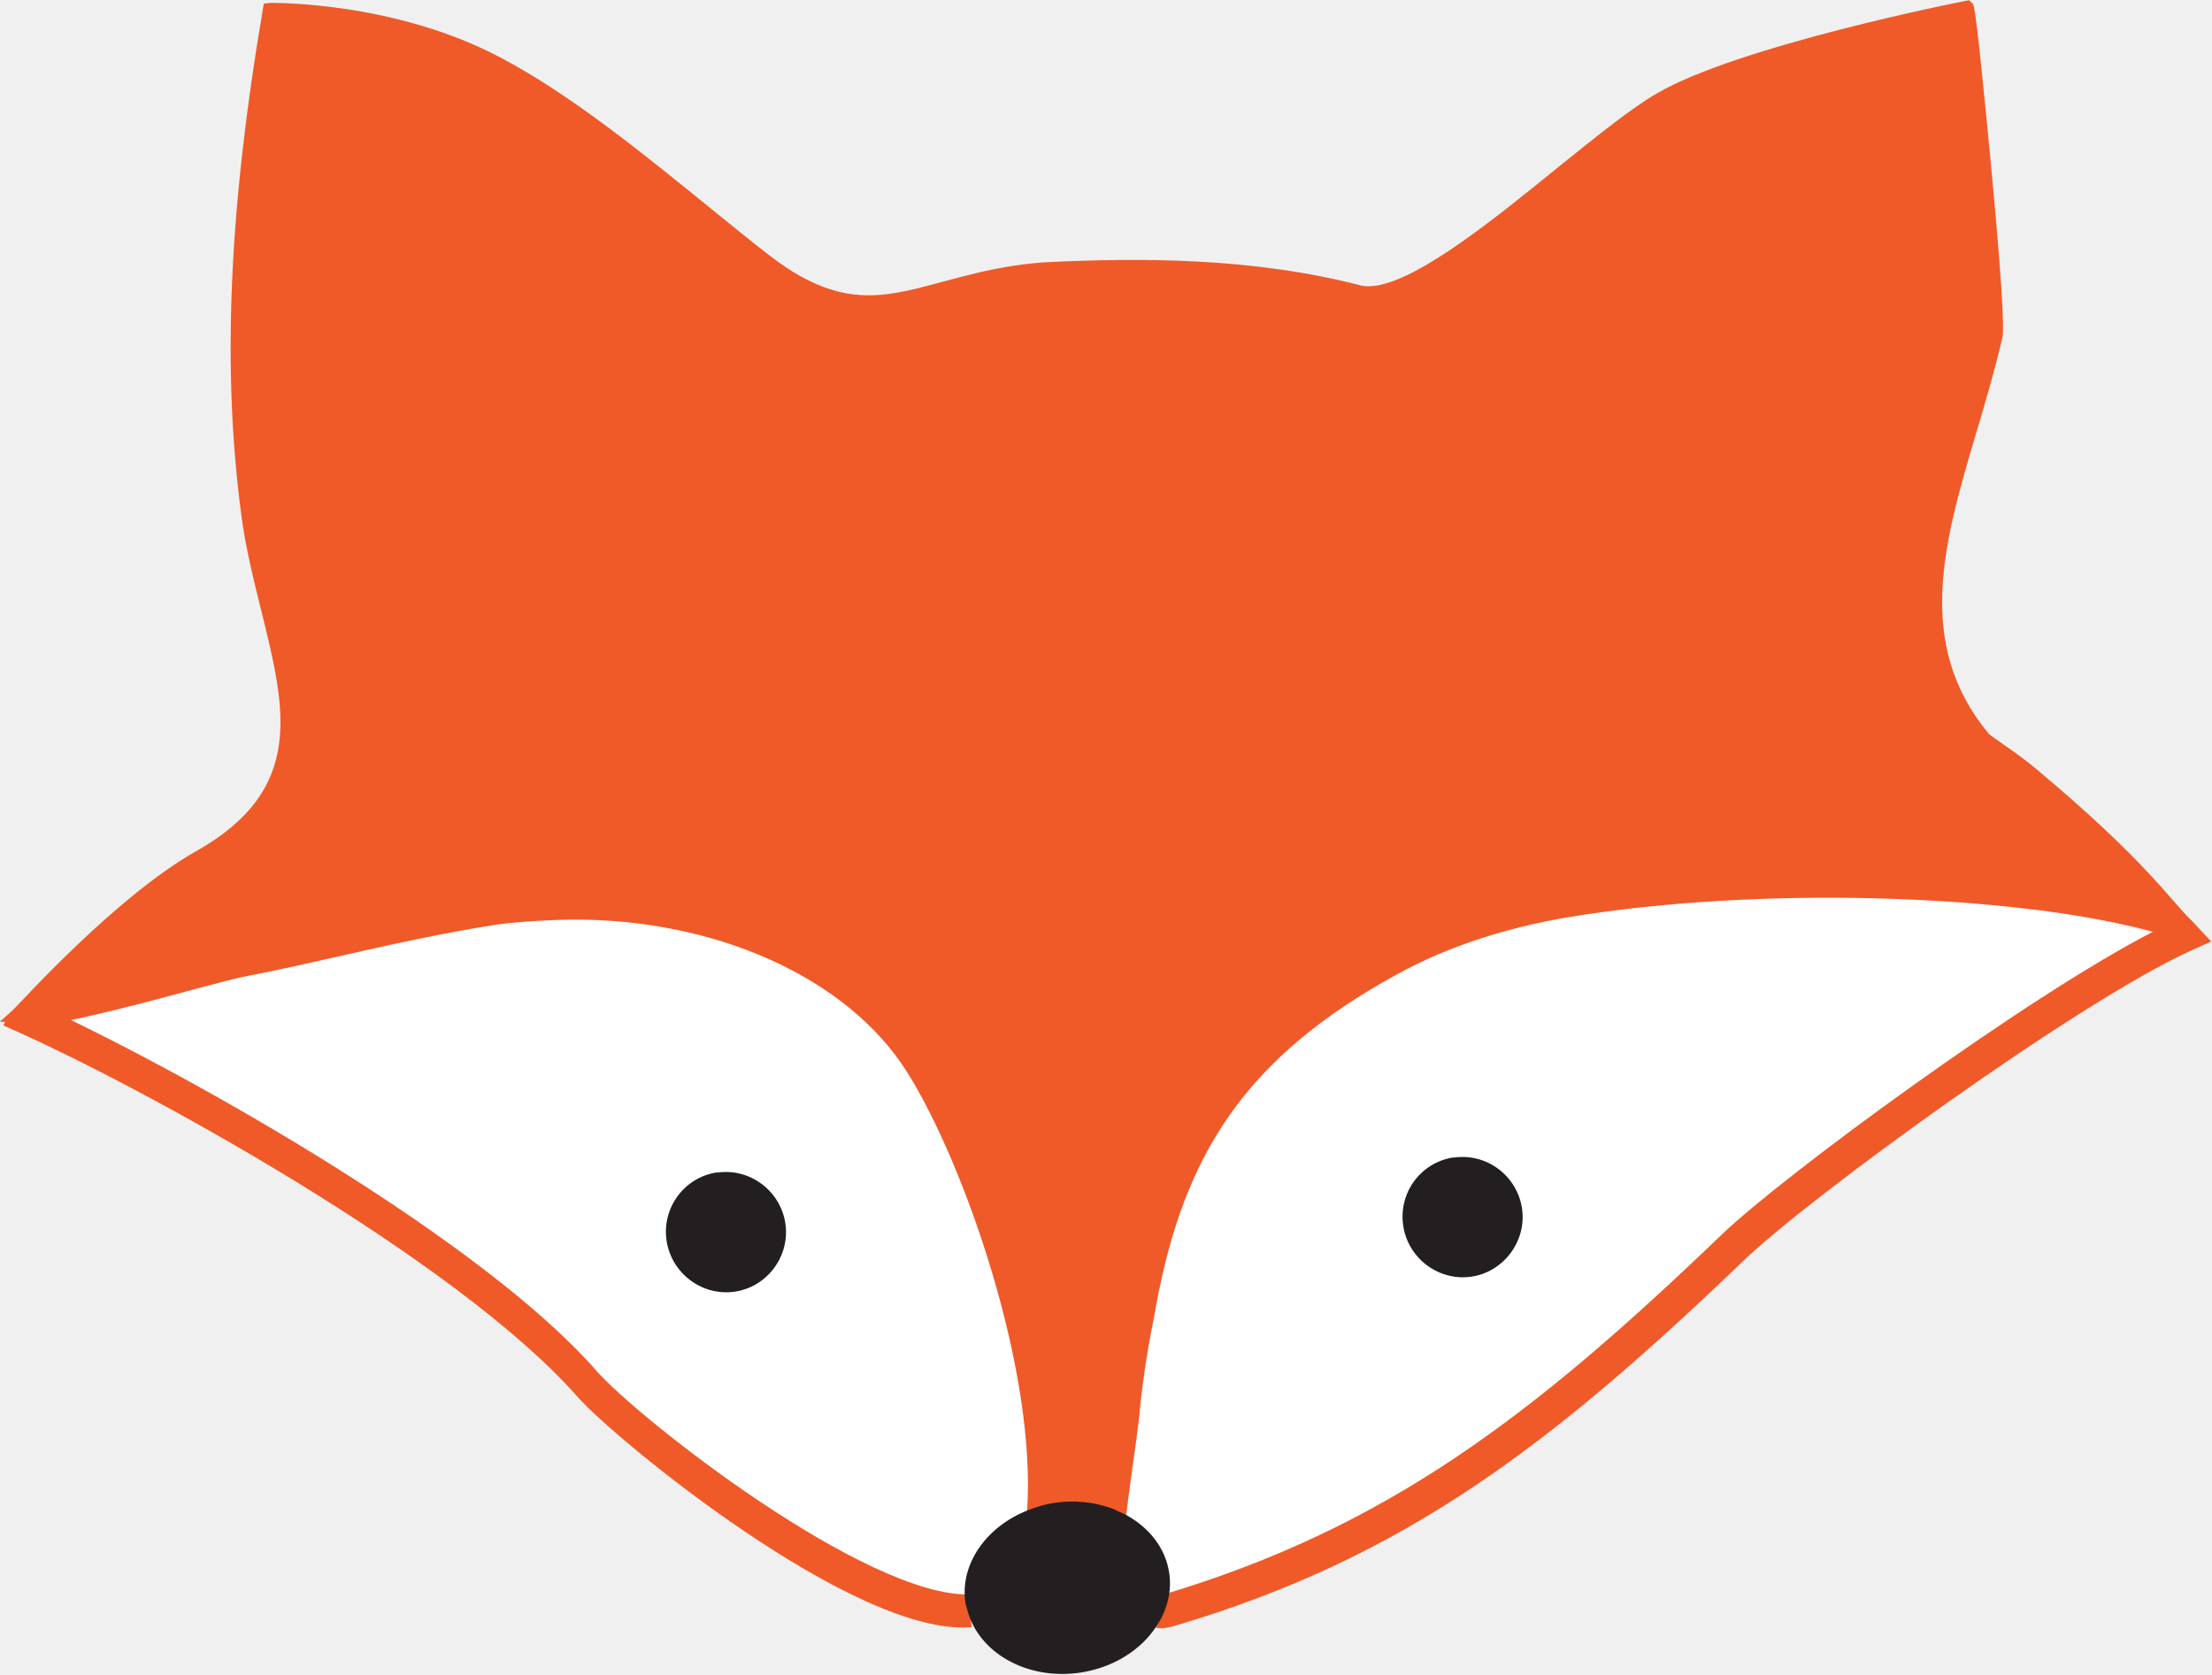
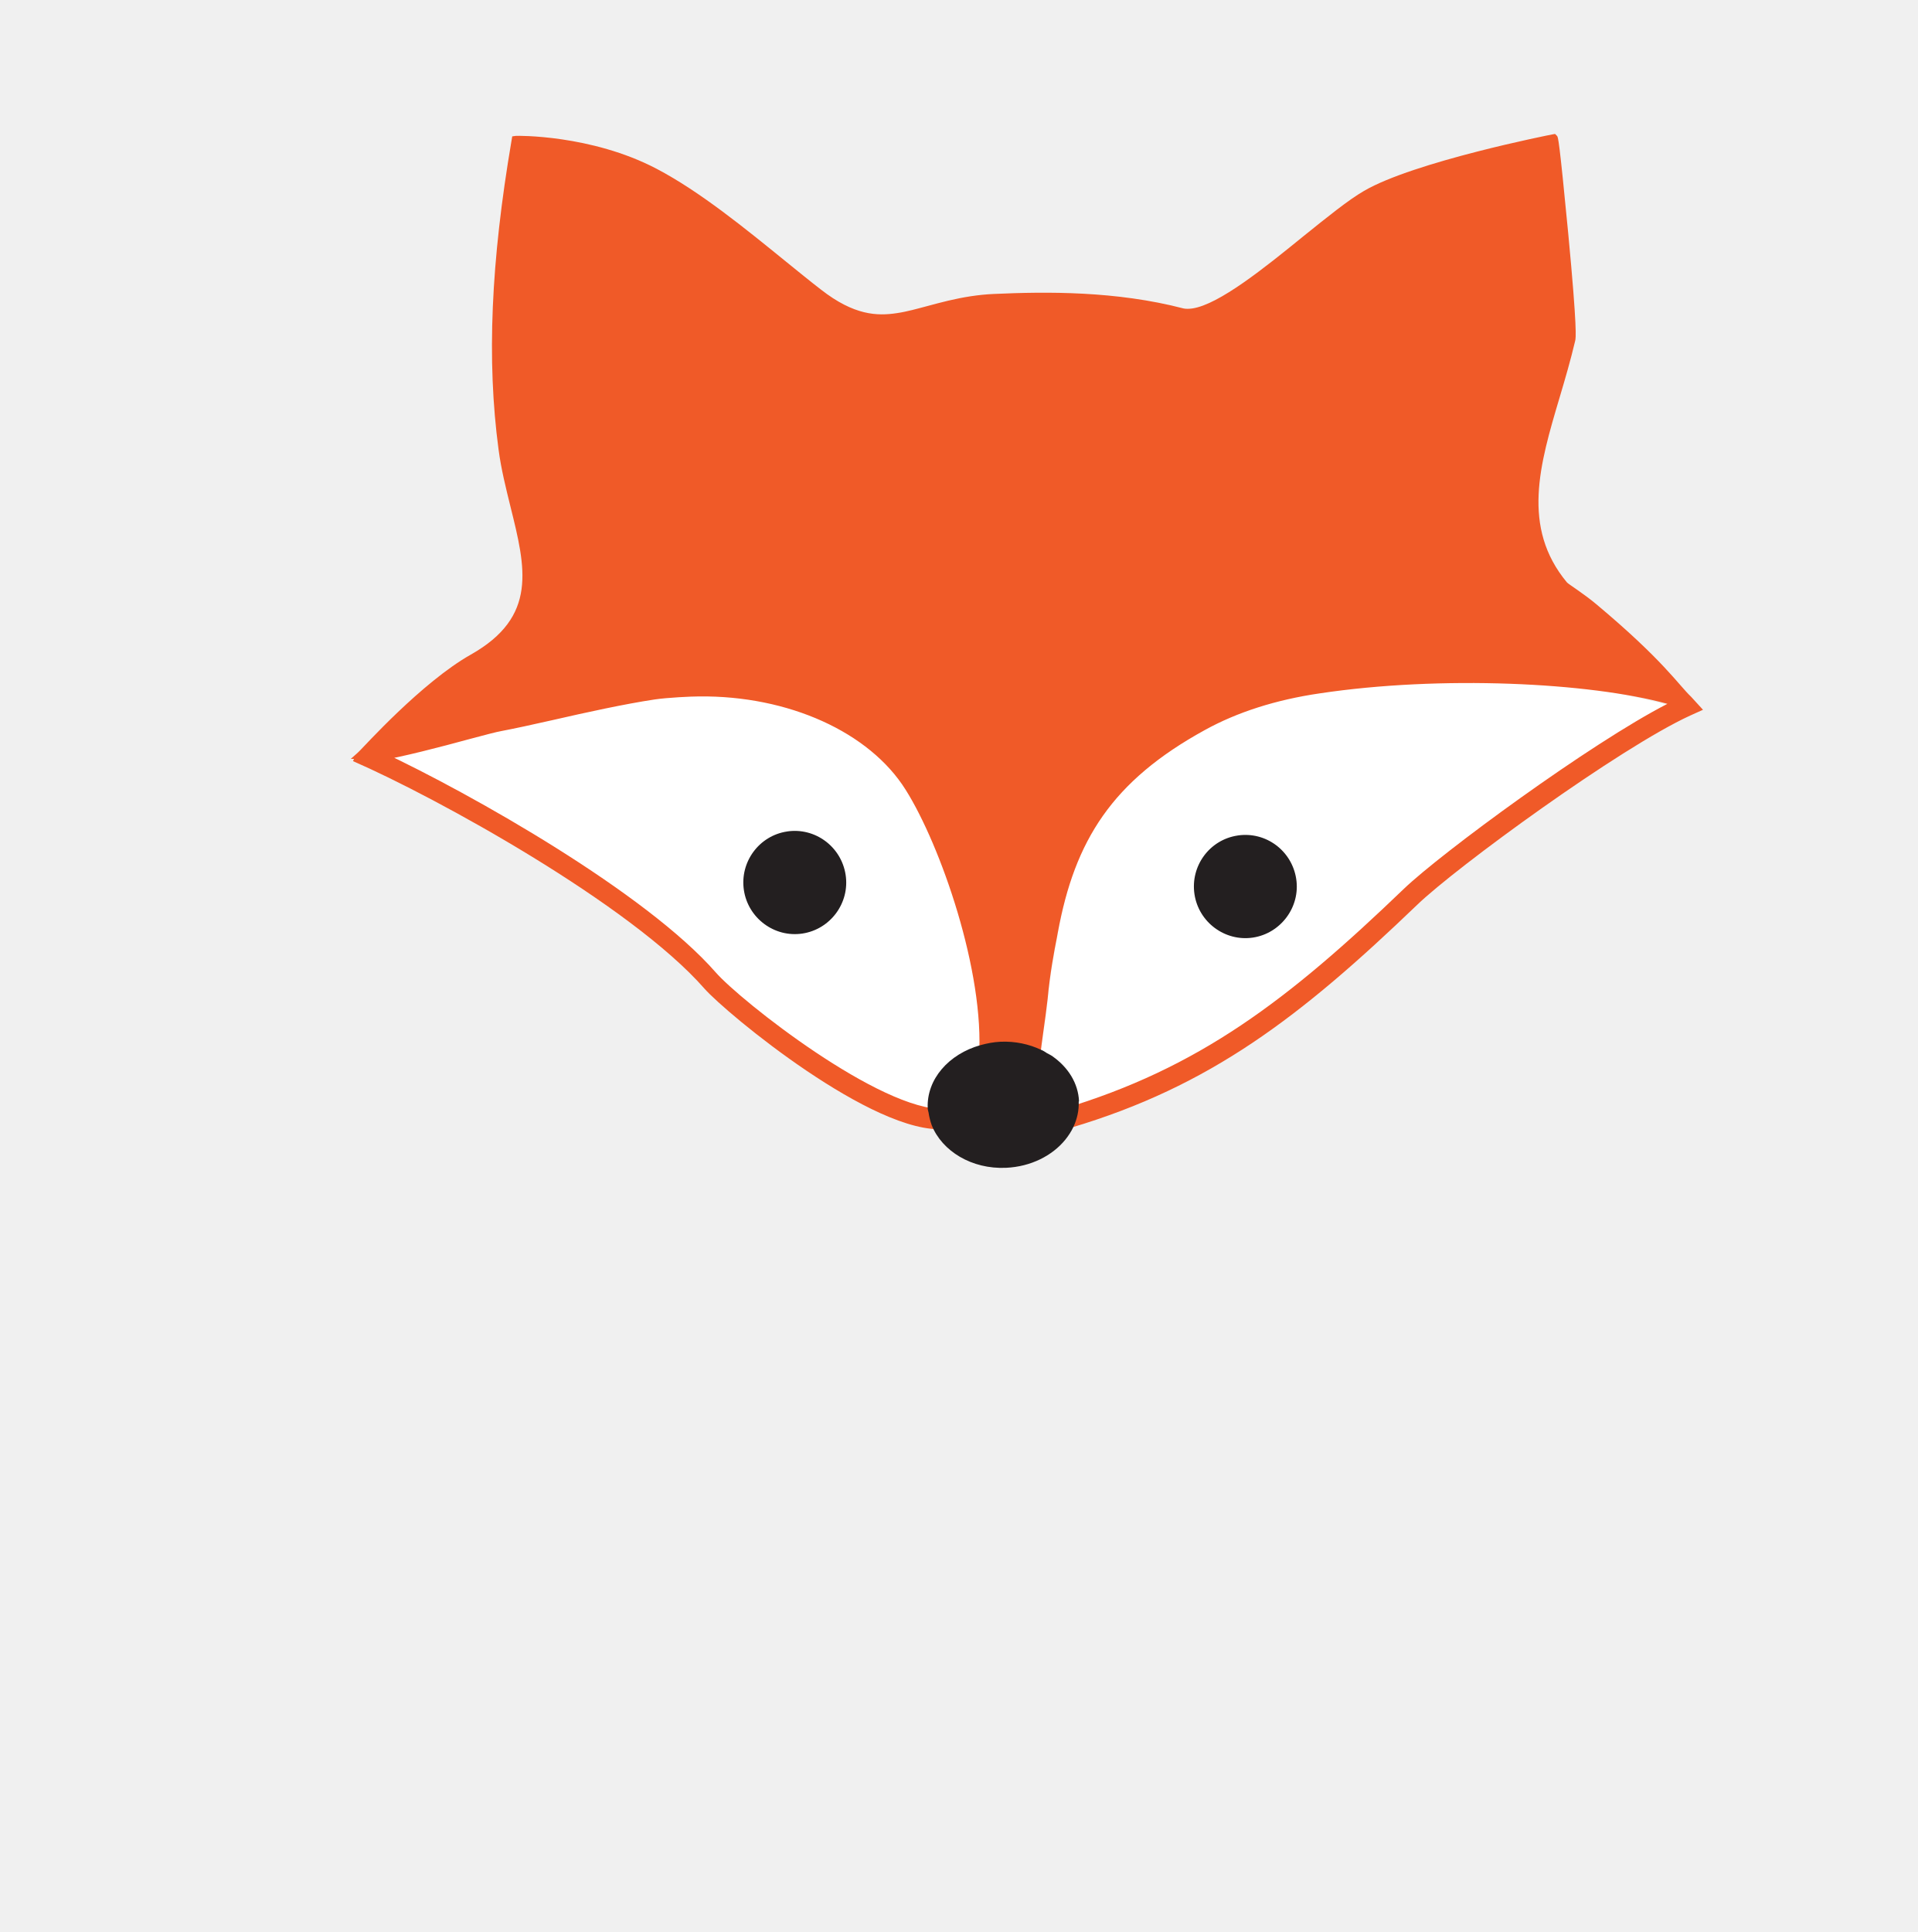
- <svg xmlns="http://www.w3.org/2000/svg" id="b" width="84.02" height="63.6" viewBox="0 0 84.02 63.6">
-   <g id="c">
-     <path d="M1.67,38.97c5.7,2.67,16.49,8.8,20.8,13.72,1.6,1.83,10.78,9.06,14.57,8.49h0c.59-.09,1.02-.36,1.27-.85,2.67-4.88-1.26-16.05-3.84-20.14-2.26-3.58-8.13-5.86-13.68-5.8-.48,0-1.12.07-1.92.19-1.87.28-4.24.81-6.33,1.28-1.29.28-2.4.53-3.18.68-.3.04-1.07.26-1.99.5-1.77.48-4.17,1.68-5.7,1.92h0Z" style="fill:#fff;" />
-     <path d="M61.3,33.93c-2.73.41-6.54,1.17-8.54,2.28-5.74,3.16-7.79,7.68-8.85,13.42l-.05.28c-.16.85-.43,2.28-.58,3.83-.06.65-.16,1.34-.27,2.06-.3,2.08-.64,4.44.1,5.19.28.28.75.32,1.4.11,8.54-2.55,14.05-6.78,21.24-13.69,2.32-2.24,11.89-9.32,16.65-11.77-4.85-1.34-13.6-2.86-21.12-1.73h0s0,0,0,0Z" style="fill:#fff;" />
-     <path d="M83.25,34.97c-.8-.76-1.72-2.26-5.89-5.75-.8-.67-1.71-1.23-1.82-1.35-2.85-3.43-1.69-7.34-.46-11.48.34-1.14.69-2.34.97-3.53.04-.16.14-.62-.43-6.65-.57-5.94-.63-6.01-.7-6.08l-.12-.12-.17.03c-.08.01-8.61,1.7-11.7,3.51-.97.56-2.3,1.64-3.72,2.78-2.47,2.01-5.28,4.27-6.94,4.52-.22.03-.4.03-.55,0-4.18-1.09-8.5-1.05-11.79-.9-.47.02-.94.07-1.41.14-1,.15-1.89.39-2.67.6-.68.18-1.31.36-1.93.45-1.24.19-2.67.14-4.72-1.46-.69-.53-1.42-1.13-2.2-1.76-2.49-2.02-5.3-4.32-8-5.74C14.93.03,10.29.11,10.25.11l-.23.03-.04.24c-1.29,7.57-1.55,13.67-.81,19.21.16,1.22.46,2.41.74,3.55.95,3.82,1.7,6.84-2.46,9.19-3.05,1.72-6.7,5.79-6.86,5.93l-.12.12-.13.12-.35.31h.2s-.06.14-.06.14c5.15,2.24,17.24,8.89,21.83,14.13,1.37,1.55,10.54,9.13,14.96,8.72-.1-.21.01-1.01-.04-1.24-3.96.14-12.68-6.72-14.23-8.5-4.31-4.92-15.1-11.05-20.8-13.72l-.19.6c1.54-.25,3.94-.88,5.7-1.36.9-.24,1.69-.45,1.99-.5.79-.15,1.9-.39,3.18-.68,2.09-.48,4.47-1,6.33-1.28.8-.12,2.29-.19,2.77-.19,5.54-.06,10.58,2.21,12.83,5.8,2.15,3.41,4.93,11.32,4.55,16.68.31-.13.64-.23,1.01-.28.75-.11,1.48-.03,2.13.2.12.04.22.1.32.14h0c.1.05.2.08.3.14.07-.61.16-1.23.24-1.84.1-.72.2-1.42.27-2.06.14-1.55.41-2.98.58-3.83l.05-.28c1.06-5.75,3.38-9.42,9.13-12.58,2.01-1.11,4.41-1.88,7.14-2.28h0c7.52-1.13,16.75-.68,21.6.65-4.76,2.44-14.03,9.25-16.37,11.49-7.19,6.91-12.72,11.14-21.24,13.69-.11.04.1-.01,0,0-.08.25-.13,1.03-.27,1.26.1,0,.2.03.31.01h0c.16-.02.33-.06.52-.12,8.66-2.58,14.24-6.87,21.51-13.85,2.44-2.35,12.57-9.74,16.95-11.75l.8-.36" style="fill:#f05a28;" />
-     <path d="M55.21,43.96c-1.25.19-2.1,1.35-1.91,2.6s1.36,2.11,2.59,1.93,2.11-1.36,1.92-2.6-1.35-2.11-2.6-1.92Z" style="fill:#231f20;" />
-     <path d="M27.23,44.53c-1.25.19-2.1,1.36-1.91,2.6s1.35,2.11,2.59,1.93,2.11-1.36,1.92-2.6-1.36-2.11-2.6-1.92Z" style="fill:#231f20;" />
-     <path d="M44.41,59.74c-.14-.94-.75-1.7-1.6-2.18-.1-.06-.2-.09-.3-.14-.11-.05-.21-.11-.32-.14-.64-.23-1.37-.31-2.13-.2-.36.05-.68.15-1.01.28-1.59.62-2.6,2.05-2.38,3.53.01.07.04.15.06.21.05.22.14.44.24.64.67,1.28,2.29,2.05,4.06,1.79,1.27-.19,2.32-.87,2.9-1.77.15-.22.27-.45.35-.7.15-.43.2-.88.13-1.33h0Z" style="fill:#231f20;" />
-   </g>
+ <svg xmlns="http://www.w3.org/2000/svg" id="a" width="119.12" height="120.01" viewBox="0 0 119.12 120.01">
+   <path d="M23.47,47.28c5.7,2.67,16.49,8.8,20.8,13.72,1.6,1.83,10.78,9.06,14.57,8.49h0c.59-.09,1.02-.36,1.27-.85,2.67-4.88-1.26-16.05-3.84-20.14-2.26-3.58-8.13-5.86-13.68-5.8-.48,0-1.12.07-1.92.19-1.87.28-4.24.81-6.33,1.28-1.29.28-2.4.53-3.18.68-.3.04-1.07.26-1.99.5-1.77.48-4.17,1.68-5.7,1.92h0Z" style="fill:#fff;" />
+   <path d="M83.11,42.24c-2.73.41-6.54,1.17-8.54,2.28-5.74,3.16-7.79,7.68-8.85,13.42l-.05.28c-.16.85-.43,2.28-.58,3.83-.06.65-.16,1.34-.27,2.06-.3,2.08-.64,4.44.1,5.19.28.28.75.32,1.4.11,8.54-2.55,14.05-6.78,21.24-13.69,2.32-2.24,11.89-9.32,16.65-11.77-4.85-1.34-13.6-2.86-21.12-1.73h0s0,0,0,0Z" style="fill:#fff;" />
+   <path d="M105.05,43.28c-.8-.76-1.72-2.26-5.89-5.75-.8-.67-1.71-1.23-1.82-1.35-2.85-3.43-1.69-7.34-.46-11.48.34-1.14.69-2.34.97-3.53.04-.16.14-.62-.43-6.65-.57-5.94-.63-6.01-.7-6.08l-.12-.12-.17.03c-.08.01-8.61,1.7-11.7,3.51-.97.56-2.3,1.64-3.72,2.78-2.47,2.01-5.28,4.27-6.94,4.52-.22.03-.4.03-.55,0-4.18-1.09-8.5-1.05-11.79-.9-.47.02-.94.07-1.41.14-1,.15-1.89.39-2.67.6-.68.18-1.31.36-1.93.45-1.24.19-2.67.14-4.72-1.46-.69-.53-1.42-1.13-2.2-1.76-2.49-2.02-5.3-4.32-8-5.74-4.07-2.14-8.71-2.06-8.75-2.05l-.23.03-.04.24c-1.29,7.57-1.55,13.67-.81,19.21.16,1.22.46,2.41.74,3.55.95,3.82,1.7,6.84-2.46,9.19-3.05,1.72-6.7,5.79-6.86,5.93l-.12.12-.13.12-.35.31h.2s-.06.14-.06.14c5.15,2.24,17.24,8.89,21.83,14.13,1.37,1.55,10.54,9.13,14.96,8.72-.1-.21.01-1.01-.04-1.24-3.96.14-12.68-6.72-14.23-8.5-4.31-4.92-15.1-11.05-20.8-13.72l-.19.6c1.54-.25,3.94-.88,5.7-1.36.9-.24,1.69-.45,1.99-.5.79-.15,1.9-.39,3.18-.68,2.09-.48,4.47-1,6.33-1.28.8-.12,2.29-.19,2.77-.19,5.54-.06,10.58,2.21,12.83,5.8,2.15,3.41,4.93,11.32,4.55,16.68.31-.13.64-.23,1.01-.28.75-.11,1.48-.03,2.13.2.12.04.22.1.32.14h0c.1.05.2.08.3.14.07-.61.16-1.23.24-1.84.1-.72.2-1.42.27-2.06.14-1.55.41-2.98.58-3.83l.05-.28c1.06-5.75,3.38-9.42,9.13-12.58,2.01-1.11,4.41-1.88,7.14-2.28h0c7.52-1.13,16.75-.68,21.6.65-4.76,2.44-14.03,9.25-16.37,11.49-7.19,6.91-12.72,11.14-21.24,13.69-.11.04.1-.01,0,0-.08.25-.13,1.03-.27,1.26.1,0,.2.03.31.01h0c.16-.02.33-.06.52-.12,8.66-2.58,14.24-6.87,21.51-13.85,2.44-2.35,12.57-9.74,16.95-11.75l.8-.36M22.07,46.98h0Z" style="fill:#f05a28;" />
+   <path d="M76.88,51.9c-1.74.26-2.94,1.89-2.68,3.64s1.9,2.96,3.63,2.7,2.96-1.9,2.69-3.65-1.89-2.96-3.65-2.69Z" style="fill:#231f20;" />
+   <path d="M48.89,51.65c-1.74.26-2.94,1.9-2.68,3.64s1.89,2.96,3.63,2.7,2.96-1.9,2.69-3.65-1.9-2.96-3.65-2.69Z" style="fill:#231f20;" />
+   <path d="M67.03,68.42c-.05-1.14-.68-2.12-1.64-2.8-.11-.08-.22-.13-.35-.2-.12-.08-.24-.16-.37-.21-.74-.35-1.6-.54-2.52-.5-.43.02-.84.1-1.24.21-1.97.55-3.36,2.12-3.28,3.92,0,.08.03.18.05.26.04.27.11.55.2.8.64,1.6,2.48,2.74,4.62,2.64,1.53-.07,2.87-.75,3.68-1.75.2-.25.37-.51.5-.79.23-.49.35-1.02.33-1.58h.01Z" style="fill:#231f20;" />
</svg>
